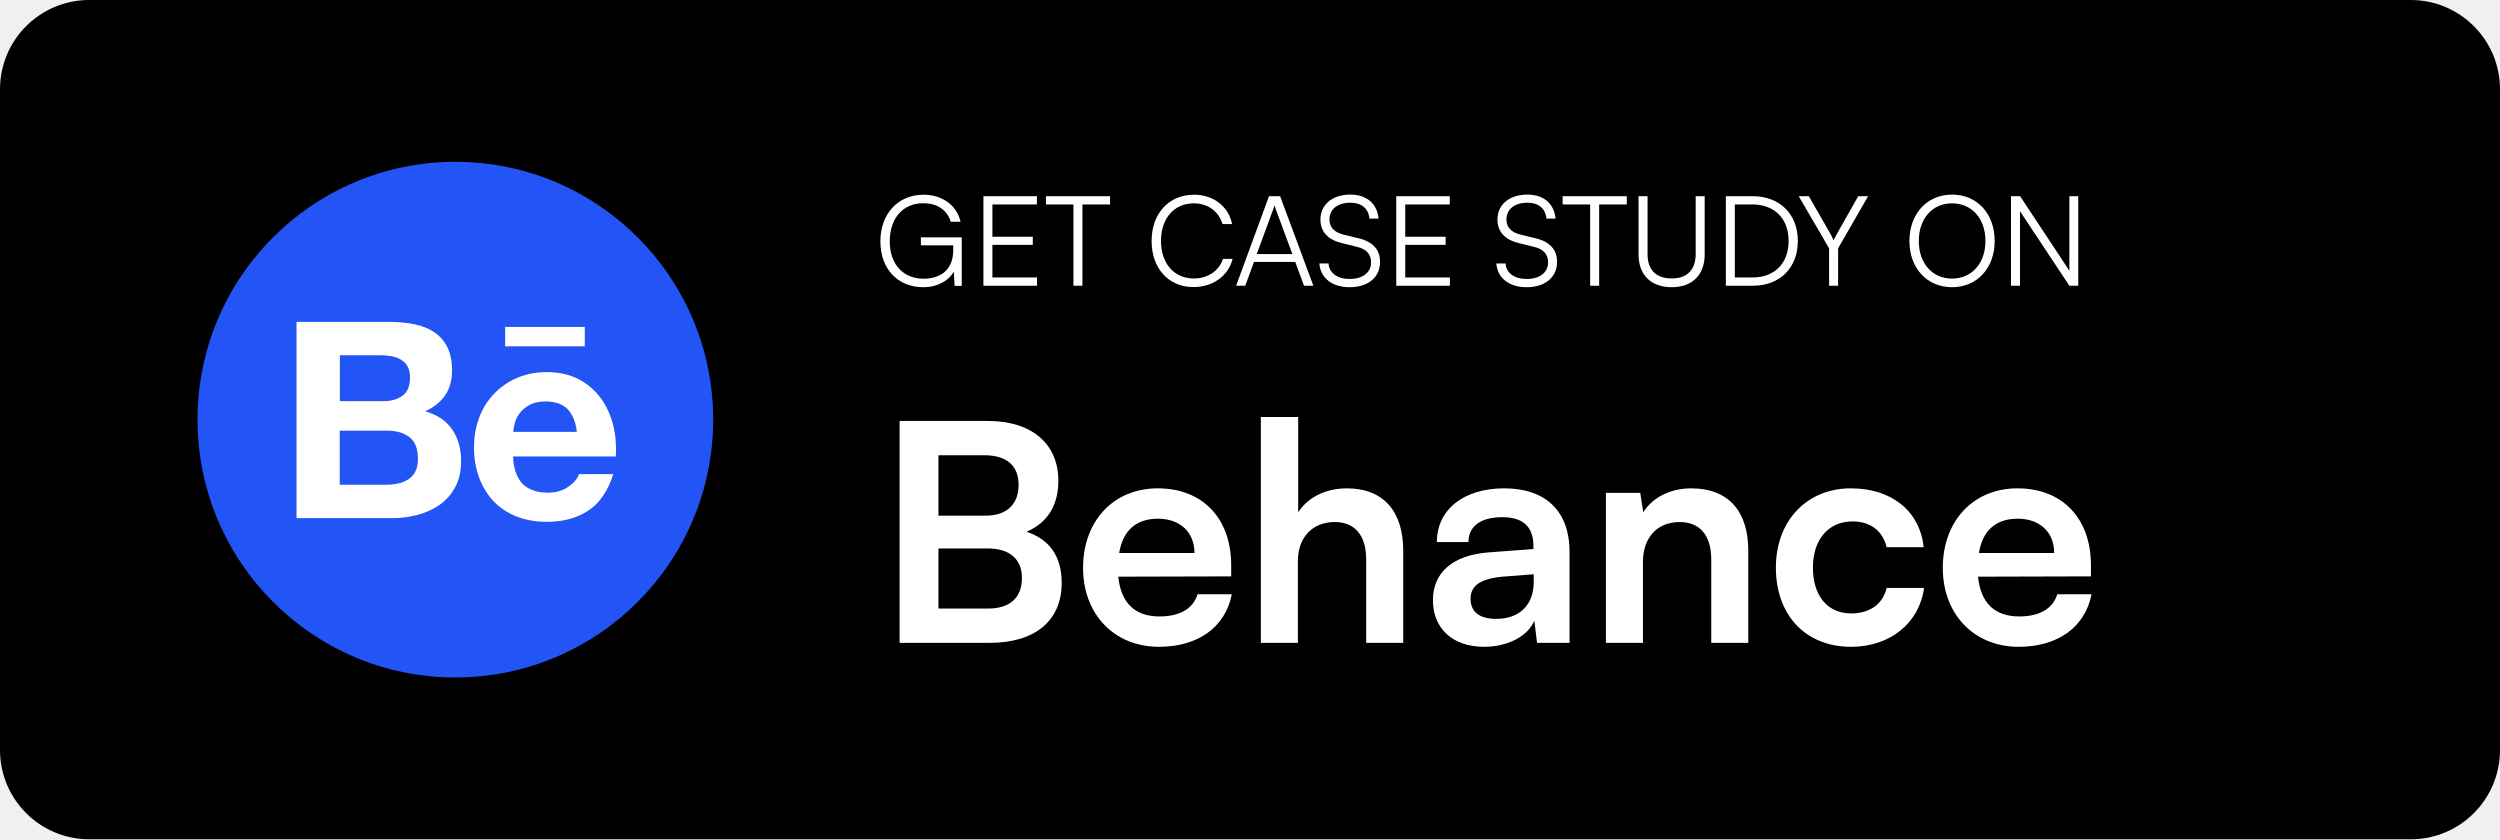
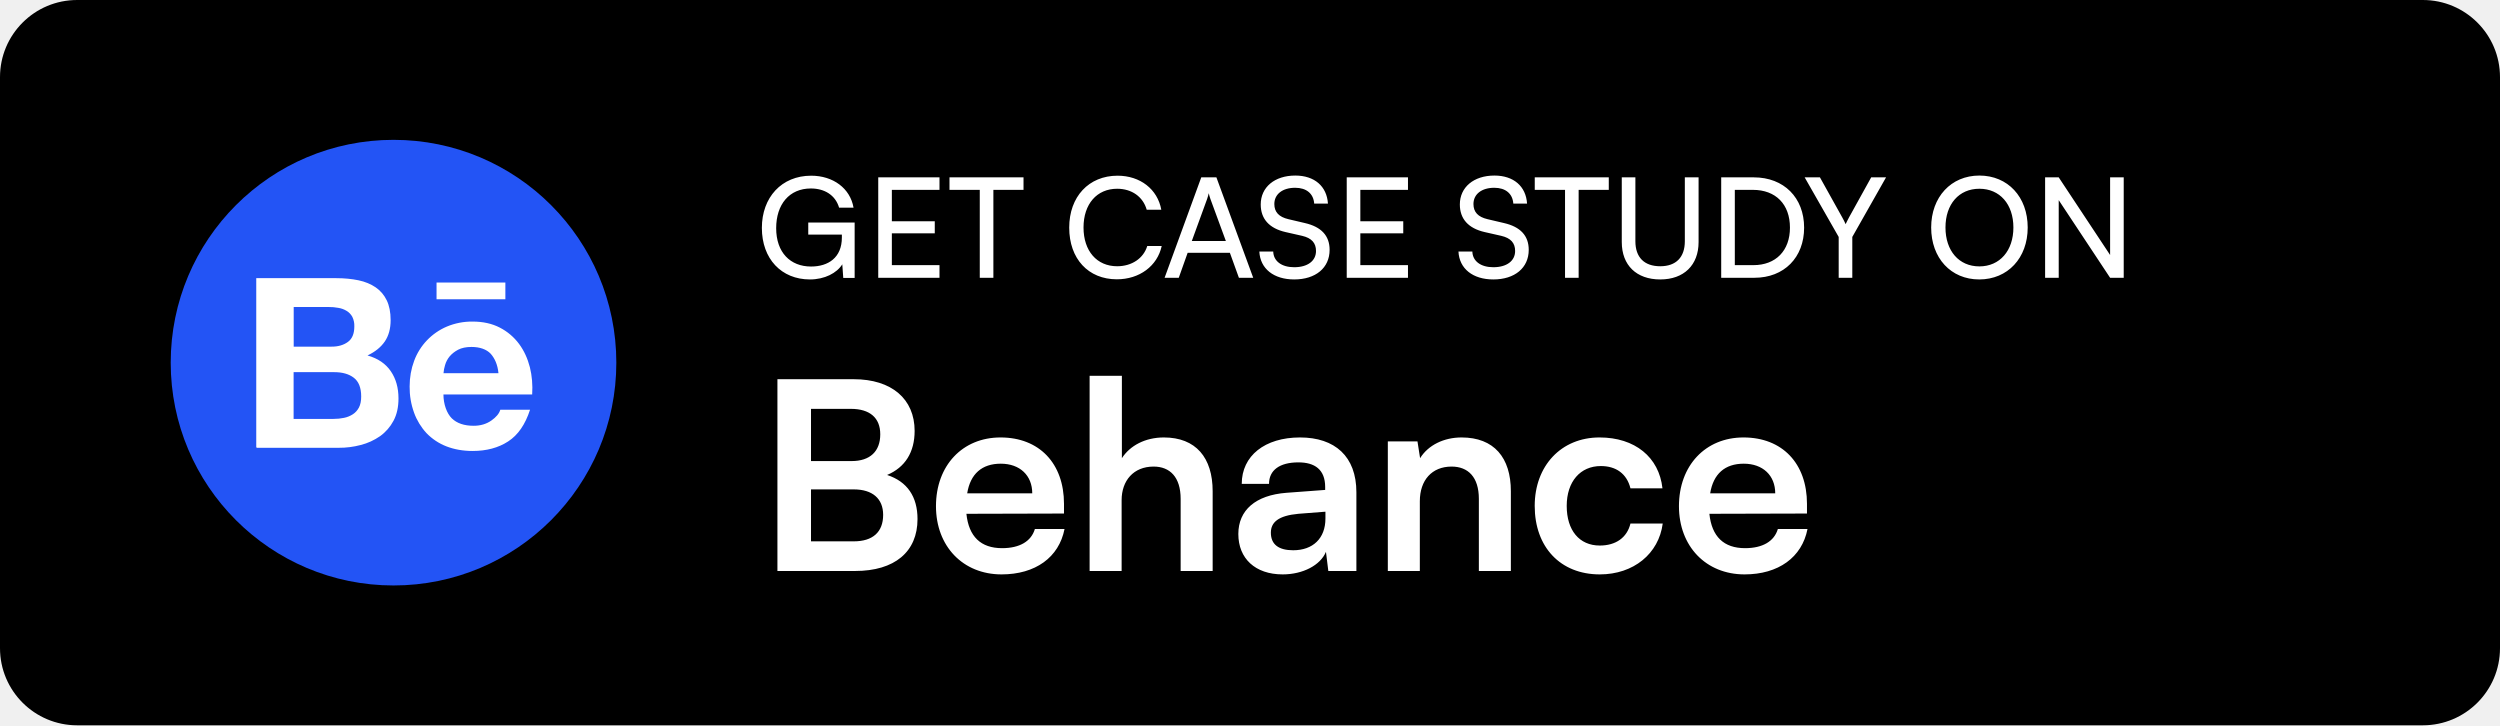
- <svg xmlns="http://www.w3.org/2000/svg" width="140" height="47" viewBox="0 0 140 47" fill="none">
+ <svg xmlns="http://www.w3.org/2000/svg" width="162" height="47" viewBox="0 0 162 47" fill="none">
  <g clip-path="url(#clip0_47_1104)">
-     <rect width="140" height="47" rx="5" fill="black" />
+     <rect width="162" height="47" rx="5" fill="black" />
    <ellipse cx="26.188" cy="23.5" rx="11.688" ry="9.625" fill="white" />
    <path d="M22.545 22.156C22.825 21.953 22.96 21.618 22.96 21.157C22.97 20.938 22.925 20.722 22.828 20.526C22.741 20.368 22.613 20.235 22.455 20.142C22.291 20.043 22.109 19.977 21.92 19.949C21.713 19.91 21.504 19.891 21.298 19.894H19.032V22.462H21.485C21.907 22.465 22.265 22.362 22.545 22.156ZM22.925 24.477C22.609 24.235 22.187 24.116 21.662 24.116H19.026V27.145H21.61C21.852 27.145 22.074 27.122 22.29 27.077C22.494 27.037 22.689 26.958 22.864 26.845C23.028 26.739 23.16 26.594 23.26 26.407C23.357 26.22 23.405 25.981 23.405 25.695C23.405 25.124 23.244 24.721 22.925 24.477ZM25.5 9.062C17.527 9.062 11.062 15.527 11.062 23.5C11.062 31.473 17.527 37.938 25.5 37.938C33.473 37.938 39.938 31.473 39.938 23.5C39.938 15.527 33.473 9.062 25.5 9.062ZM28.288 18.308H32.748V19.394H28.288V18.308ZM25.5 27.264C25.291 27.66 24.994 28.002 24.63 28.263C24.25 28.527 23.827 28.721 23.38 28.834C22.911 28.959 22.427 29.021 21.942 29.017H16.605V18.025H21.794C22.319 18.025 22.796 18.073 23.231 18.163C23.663 18.253 24.03 18.408 24.34 18.618C24.646 18.827 24.888 19.108 25.058 19.456C25.226 19.8 25.313 20.232 25.313 20.745C25.313 21.299 25.187 21.756 24.936 22.127C24.681 22.498 24.314 22.797 23.815 23.033C24.494 23.226 24.994 23.571 25.323 24.054C25.658 24.544 25.822 25.131 25.822 25.82C25.822 26.381 25.716 26.861 25.5 27.264ZM34.485 25.562H28.735C28.735 26.188 28.951 26.787 29.277 27.109C29.606 27.428 30.076 27.59 30.692 27.59C31.136 27.59 31.514 27.477 31.836 27.254C32.155 27.032 32.348 26.797 32.419 26.552H34.346C34.037 27.509 33.566 28.192 32.928 28.605C32.297 29.017 31.523 29.223 30.624 29.223C29.996 29.223 29.432 29.12 28.926 28.924C28.439 28.734 28.001 28.444 27.64 28.07C27.284 27.686 27.009 27.234 26.831 26.742C26.634 26.197 26.538 25.624 26.544 25.047C26.544 24.451 26.644 23.896 26.837 23.381C27.208 22.378 27.978 21.576 28.961 21.16C29.486 20.941 30.05 20.832 30.621 20.838C31.298 20.838 31.884 20.967 32.393 21.231C32.883 21.484 33.309 21.845 33.637 22.288C33.963 22.73 34.191 23.233 34.337 23.8C34.475 24.357 34.523 24.944 34.485 25.562ZM30.553 22.482C30.205 22.482 29.912 22.543 29.686 22.662C29.461 22.781 29.274 22.93 29.132 23.1C28.997 23.265 28.897 23.456 28.839 23.661C28.787 23.832 28.752 24.006 28.739 24.183H32.3C32.248 23.626 32.055 23.213 31.797 22.923C31.526 22.636 31.091 22.482 30.553 22.482Z" fill="#2354F5" />
-     <path d="M50.377 36H55.409C57.976 36 59.455 34.759 59.455 32.634C59.455 31.189 58.792 30.203 57.483 29.778C58.656 29.285 59.268 28.299 59.268 26.922C59.268 24.848 57.772 23.573 55.324 23.573H50.377V36ZM55.137 25.494C56.361 25.494 57.041 26.072 57.041 27.143C57.041 28.248 56.378 28.877 55.188 28.877H52.553V25.494H55.137ZM55.324 30.713C56.531 30.713 57.228 31.308 57.228 32.362C57.228 33.484 56.548 34.079 55.324 34.079H52.553V30.713H55.324ZM64.901 36.221C67.094 36.221 68.624 35.116 68.981 33.28H67.06C66.822 34.079 66.074 34.521 64.935 34.521C63.558 34.521 62.776 33.773 62.623 32.294L68.947 32.277V31.648C68.947 29.03 67.349 27.347 64.833 27.347C62.368 27.347 60.651 29.166 60.651 31.801C60.651 34.402 62.402 36.221 64.901 36.221ZM64.85 29.047C66.091 29.047 66.89 29.812 66.89 30.968H62.674C62.878 29.71 63.626 29.047 64.85 29.047ZM72.681 36V31.41C72.681 30.152 73.446 29.234 74.755 29.234C75.809 29.234 76.506 29.914 76.506 31.325V36H78.58V30.832C78.58 28.656 77.492 27.347 75.418 27.347C74.211 27.347 73.225 27.874 72.698 28.69V23.352H70.607V36H72.681ZM83.117 36.221C84.426 36.221 85.565 35.626 85.922 34.759L86.075 36H87.894V30.9C87.894 28.571 86.5 27.347 84.239 27.347C81.961 27.347 80.465 28.537 80.465 30.356H82.233C82.233 29.472 82.913 28.962 84.137 28.962C85.191 28.962 85.871 29.421 85.871 30.56V30.747L83.355 30.934C81.366 31.087 80.244 32.056 80.244 33.603C80.244 35.184 81.332 36.221 83.117 36.221ZM83.797 34.657C82.862 34.657 82.352 34.283 82.352 33.518C82.352 32.838 82.845 32.413 84.137 32.294L85.888 32.158V32.6C85.888 33.892 85.072 34.657 83.797 34.657ZM92.005 36V31.478C92.005 30.118 92.787 29.234 94.062 29.234C95.133 29.234 95.83 29.914 95.83 31.325V36H97.904V30.832C97.904 28.656 96.816 27.347 94.708 27.347C93.569 27.347 92.549 27.84 92.022 28.69L91.852 27.602H89.931V36H92.005ZM99.449 31.784C99.449 34.453 101.115 36.221 103.665 36.221C105.858 36.221 107.49 34.878 107.745 32.923H105.654C105.433 33.841 104.702 34.351 103.665 34.351C102.339 34.351 101.523 33.365 101.523 31.784C101.523 30.203 102.407 29.2 103.733 29.2C104.719 29.2 105.416 29.693 105.654 30.645H107.728C107.507 28.622 105.943 27.347 103.648 27.347C101.166 27.347 99.449 29.183 99.449 31.784ZM113.046 36.221C115.239 36.221 116.769 35.116 117.126 33.28H115.205C114.967 34.079 114.219 34.521 113.08 34.521C111.703 34.521 110.921 33.773 110.768 32.294L117.092 32.277V31.648C117.092 29.03 115.494 27.347 112.978 27.347C110.513 27.347 108.796 29.166 108.796 31.801C108.796 34.402 110.547 36.221 113.046 36.221ZM112.995 29.047C114.236 29.047 115.035 29.812 115.035 30.968H110.819C111.023 29.71 111.771 29.047 112.995 29.047Z" fill="white" />
-     <path d="M51.709 11.38C52.444 11.38 53.032 11.73 53.242 12.416H53.788C53.592 11.506 52.773 10.904 51.716 10.904C50.281 10.904 49.301 11.982 49.301 13.515C49.301 15.062 50.281 16.084 51.702 16.084C52.514 16.084 53.144 15.706 53.41 15.209L53.459 16.007H53.858V13.291H51.569V13.739H53.382V13.998C53.382 15.202 52.563 15.608 51.723 15.608C50.596 15.608 49.826 14.817 49.826 13.515C49.826 12.234 50.554 11.38 51.709 11.38ZM58.074 16V15.538H55.575V13.711H57.836V13.256H55.575V11.45H58.067V10.988H55.071V16H58.074ZM58.572 11.45H60.112V16H60.616V11.45H62.163V10.988H58.572V11.45ZM66.843 16.077C67.921 16.077 68.796 15.44 69.026 14.495H68.487C68.27 15.167 67.641 15.594 66.85 15.594C65.751 15.594 65.016 14.754 65.016 13.494C65.016 12.227 65.751 11.387 66.85 11.387C67.633 11.387 68.249 11.828 68.46 12.549H68.999C68.796 11.555 67.948 10.904 66.871 10.904C65.457 10.904 64.49 11.954 64.49 13.494C64.49 15.034 65.442 16.077 66.843 16.077ZM69.734 16L70.224 14.67H72.534L73.024 16H73.549L71.687 10.988H71.064L69.223 16H69.734ZM71.309 11.695C71.337 11.625 71.365 11.534 71.372 11.492C71.379 11.541 71.414 11.625 71.435 11.695L72.373 14.229H70.378L71.309 11.695ZM73.945 12.29C73.945 12.976 74.358 13.424 75.142 13.613L75.989 13.823C76.528 13.949 76.78 14.243 76.78 14.691C76.78 15.265 76.311 15.622 75.576 15.622C74.89 15.622 74.428 15.279 74.4 14.754H73.882C73.945 15.573 74.603 16.084 75.576 16.084C76.612 16.084 77.284 15.531 77.284 14.663C77.284 13.984 76.878 13.536 76.094 13.347L75.233 13.137C74.708 13.004 74.449 12.724 74.449 12.283C74.449 11.716 74.911 11.352 75.618 11.352C76.248 11.352 76.633 11.674 76.689 12.241H77.2C77.123 11.401 76.528 10.897 75.625 10.897C74.617 10.897 73.945 11.45 73.945 12.29ZM81.193 16V15.538H78.694V13.711H80.955V13.256H78.694V11.45H81.186V10.988H78.19V16H81.193ZM83.857 12.29C83.857 12.976 84.27 13.424 85.054 13.613L85.901 13.823C86.44 13.949 86.692 14.243 86.692 14.691C86.692 15.265 86.223 15.622 85.488 15.622C84.802 15.622 84.34 15.279 84.312 14.754H83.794C83.857 15.573 84.515 16.084 85.488 16.084C86.524 16.084 87.196 15.531 87.196 14.663C87.196 13.984 86.79 13.536 86.006 13.347L85.145 13.137C84.62 13.004 84.361 12.724 84.361 12.283C84.361 11.716 84.823 11.352 85.53 11.352C86.16 11.352 86.545 11.674 86.601 12.241H87.112C87.035 11.401 86.44 10.897 85.537 10.897C84.529 10.897 83.857 11.45 83.857 12.29ZM87.509 11.45H89.049V16H89.553V11.45H91.1V10.988H87.509V11.45ZM91.759 14.257C91.759 15.398 92.459 16.084 93.621 16.084C94.762 16.084 95.462 15.391 95.462 14.257V10.988H94.958V14.236C94.958 15.104 94.475 15.594 93.621 15.594C92.746 15.594 92.263 15.118 92.263 14.236V10.988H91.759V14.257ZM98.173 16C99.678 16 100.679 14.992 100.679 13.494C100.679 11.996 99.671 10.988 98.159 10.988H96.647V16H98.173ZM98.138 11.45C99.377 11.45 100.161 12.241 100.161 13.494C100.161 14.74 99.377 15.538 98.152 15.538H97.151V11.45H98.138ZM102.43 13.907V16H102.934V13.907L104.614 10.988H104.061L102.836 13.151C102.745 13.326 102.745 13.326 102.682 13.452C102.633 13.34 102.591 13.256 102.535 13.151L101.296 10.988H100.729L102.43 13.907ZM111.702 13.494C111.702 11.968 110.722 10.897 109.315 10.897C107.915 10.897 106.928 11.975 106.928 13.494C106.928 15.013 107.908 16.084 109.315 16.084C110.715 16.084 111.702 15.013 111.702 13.494ZM111.184 13.494C111.184 14.74 110.421 15.601 109.315 15.601C108.209 15.601 107.453 14.747 107.453 13.494C107.453 12.241 108.209 11.387 109.315 11.387C110.421 11.387 111.184 12.241 111.184 13.494ZM113.12 16V11.828L115.885 16H116.382V10.988H115.885V15.16L113.127 10.988H112.616V16H113.12Z" fill="white" />
+     <path d="M50.377 37H55.409C57.976 37 59.455 35.759 59.455 33.634C59.455 32.189 58.792 31.203 57.483 30.778C58.656 30.285 59.268 29.299 59.268 27.922C59.268 25.848 57.772 24.573 55.324 24.573H50.377V37ZM55.137 26.494C56.361 26.494 57.041 27.072 57.041 28.143C57.041 29.248 56.378 29.877 55.188 29.877H52.553V26.494H55.137ZM55.324 31.713C56.531 31.713 57.228 32.308 57.228 33.362C57.228 34.484 56.548 35.079 55.324 35.079H52.553V31.713H55.324ZM64.901 37.221C67.094 37.221 68.624 36.116 68.981 34.28H67.06C66.822 35.079 66.074 35.521 64.935 35.521C63.558 35.521 62.776 34.773 62.623 33.294L68.947 33.277V32.648C68.947 30.03 67.349 28.347 64.833 28.347C62.368 28.347 60.651 30.166 60.651 32.801C60.651 35.402 62.402 37.221 64.901 37.221ZM64.85 30.047C66.091 30.047 66.89 30.812 66.89 31.968H62.674C62.878 30.71 63.626 30.047 64.85 30.047ZM72.681 37V32.41C72.681 31.152 73.446 30.234 74.755 30.234C75.809 30.234 76.506 30.914 76.506 32.325V37H78.58V31.832C78.58 29.656 77.492 28.347 75.418 28.347C74.211 28.347 73.225 28.874 72.698 29.69V24.352H70.607V37H72.681ZM83.117 37.221C84.426 37.221 85.565 36.626 85.922 35.759L86.075 37H87.894V31.9C87.894 29.571 86.5 28.347 84.239 28.347C81.961 28.347 80.465 29.537 80.465 31.356H82.233C82.233 30.472 82.913 29.962 84.137 29.962C85.191 29.962 85.871 30.421 85.871 31.56V31.747L83.355 31.934C81.366 32.087 80.244 33.056 80.244 34.603C80.244 36.184 81.332 37.221 83.117 37.221ZM83.797 35.657C82.862 35.657 82.352 35.283 82.352 34.518C82.352 33.838 82.845 33.413 84.137 33.294L85.888 33.158V33.6C85.888 34.892 85.072 35.657 83.797 35.657ZM92.005 37V32.478C92.005 31.118 92.787 30.234 94.062 30.234C95.133 30.234 95.83 30.914 95.83 32.325V37H97.904V31.832C97.904 29.656 96.816 28.347 94.708 28.347C93.569 28.347 92.549 28.84 92.022 29.69L91.852 28.602H89.931V37H92.005ZM99.449 32.784C99.449 35.453 101.115 37.221 103.665 37.221C105.858 37.221 107.49 35.878 107.745 33.923H105.654C105.433 34.841 104.702 35.351 103.665 35.351C102.339 35.351 101.523 34.365 101.523 32.784C101.523 31.203 102.407 30.2 103.733 30.2C104.719 30.2 105.416 30.693 105.654 31.645H107.728C107.507 29.622 105.943 28.347 103.648 28.347C101.166 28.347 99.449 30.183 99.449 32.784ZM113.046 37.221C115.239 37.221 116.769 36.116 117.126 34.28H115.205C114.967 35.079 114.219 35.521 113.08 35.521C111.703 35.521 110.921 34.773 110.768 33.294L117.092 33.277V32.648C117.092 30.03 115.494 28.347 112.978 28.347C110.513 28.347 108.796 30.166 108.796 32.801C108.796 35.402 110.547 37.221 113.046 37.221ZM112.995 30.047C114.236 30.047 115.035 30.812 115.035 31.968H110.819C111.023 30.71 111.771 30.047 112.995 30.047Z" fill="white" />
+     <path d="M52.546 12.213C53.41 12.213 54.13 12.627 54.373 13.455H55.309C55.093 12.204 53.986 11.385 52.564 11.385C50.647 11.385 49.369 12.789 49.369 14.769C49.369 16.776 50.638 18.108 52.483 18.108C53.437 18.108 54.229 17.694 54.58 17.127L54.643 18.009H55.381V14.418H52.375V15.201H54.553V15.39C54.553 16.704 53.662 17.271 52.555 17.271C51.214 17.271 50.296 16.362 50.296 14.787C50.296 13.248 51.142 12.213 52.546 12.213ZM60.879 18V17.181H57.792V15.12H60.573V14.337H57.792V12.303H60.879V11.493H56.91V18H60.879ZM61.527 12.303H63.489V18H64.371V12.303H66.324V11.493H61.527V12.303ZM72.372 18.099C73.839 18.099 75 17.235 75.279 15.939H74.343C74.1 16.74 73.344 17.253 72.39 17.253C71.076 17.253 70.212 16.263 70.212 14.742C70.212 13.221 71.076 12.231 72.39 12.231C73.335 12.231 74.064 12.744 74.307 13.59H75.252C75.009 12.258 73.884 11.385 72.417 11.385C70.554 11.385 69.285 12.744 69.285 14.751C69.285 16.767 70.518 18.099 72.372 18.099ZM76.384 18L76.96 16.38H79.696L80.281 18H81.208L78.823 11.493H77.842L75.466 18H76.384ZM78.22 12.897C78.265 12.762 78.31 12.609 78.328 12.519C78.346 12.618 78.391 12.771 78.436 12.897L79.435 15.615H77.23L78.22 12.897ZM81.695 13.248C81.695 14.184 82.244 14.796 83.306 15.039L84.377 15.282C84.998 15.426 85.277 15.75 85.277 16.263C85.277 16.911 84.728 17.316 83.864 17.316C83.045 17.316 82.523 16.92 82.505 16.299H81.605C81.659 17.415 82.541 18.108 83.864 18.108C85.25 18.108 86.159 17.361 86.159 16.191C86.159 15.273 85.619 14.697 84.557 14.454L83.486 14.202C82.874 14.058 82.577 13.743 82.577 13.221C82.577 12.582 83.108 12.168 83.927 12.168C84.656 12.168 85.115 12.546 85.16 13.194H86.051C85.979 12.069 85.178 11.376 83.936 11.376C82.595 11.376 81.695 12.132 81.695 13.248ZM91.237 18V17.181H88.15V15.12H90.931V14.337H88.15V12.303H91.237V11.493H87.268V18H91.237ZM94.598 13.248C94.598 14.184 95.147 14.796 96.209 15.039L97.28 15.282C97.901 15.426 98.18 15.75 98.18 16.263C98.18 16.911 97.631 17.316 96.767 17.316C95.948 17.316 95.426 16.92 95.408 16.299H94.508C94.562 17.415 95.444 18.108 96.767 18.108C98.153 18.108 99.062 17.361 99.062 16.191C99.062 15.273 98.522 14.697 97.46 14.454L96.389 14.202C95.777 14.058 95.48 13.743 95.48 13.221C95.48 12.582 96.011 12.168 96.83 12.168C97.559 12.168 98.018 12.546 98.063 13.194H98.954C98.882 12.069 98.081 11.376 96.839 11.376C95.498 11.376 94.598 12.132 94.598 13.248ZM99.452 12.303H101.414V18H102.296V12.303H104.249V11.493H99.452V12.303ZM105.091 15.687C105.091 17.19 106.045 18.108 107.584 18.108C109.114 18.108 110.068 17.181 110.068 15.687V11.493H109.177V15.633C109.177 16.668 108.61 17.253 107.584 17.253C106.549 17.253 105.973 16.677 105.973 15.633V11.493H105.091V15.687ZM113.685 18C115.611 18 116.907 16.686 116.907 14.751C116.907 12.807 115.593 11.493 113.649 11.493H111.534V18H113.685ZM113.586 12.303C115.071 12.303 115.989 13.239 115.989 14.751C115.989 16.245 115.071 17.181 113.622 17.181H112.416V12.303H113.586ZM119.147 15.354V18H120.029V15.354L122.216 11.493H121.253L119.813 14.094C119.696 14.31 119.678 14.364 119.597 14.526C119.525 14.373 119.471 14.247 119.381 14.094L117.932 11.493H116.942L119.147 15.354ZM131.395 14.742C131.395 12.762 130.108 11.376 128.263 11.376C126.427 11.376 125.14 12.771 125.14 14.742C125.14 16.722 126.418 18.108 128.254 18.108C130.099 18.108 131.395 16.722 131.395 14.742ZM130.468 14.742C130.468 16.245 129.586 17.262 128.263 17.262C126.94 17.262 126.067 16.254 126.067 14.742C126.067 13.23 126.94 12.231 128.263 12.231C129.586 12.231 130.468 13.23 130.468 14.742ZM133.405 18V12.969L136.735 18H137.617V11.493H136.735V16.524L133.405 11.493H132.523V18H133.405Z" fill="white" />
  </g>
  <defs>
    <clipPath id="clip0_47_1104">
-       <rect width="140" height="47" rx="5" fill="white" />
+       <rect width="162" height="47" rx="5" fill="white" />
    </clipPath>
  </defs>
</svg>
